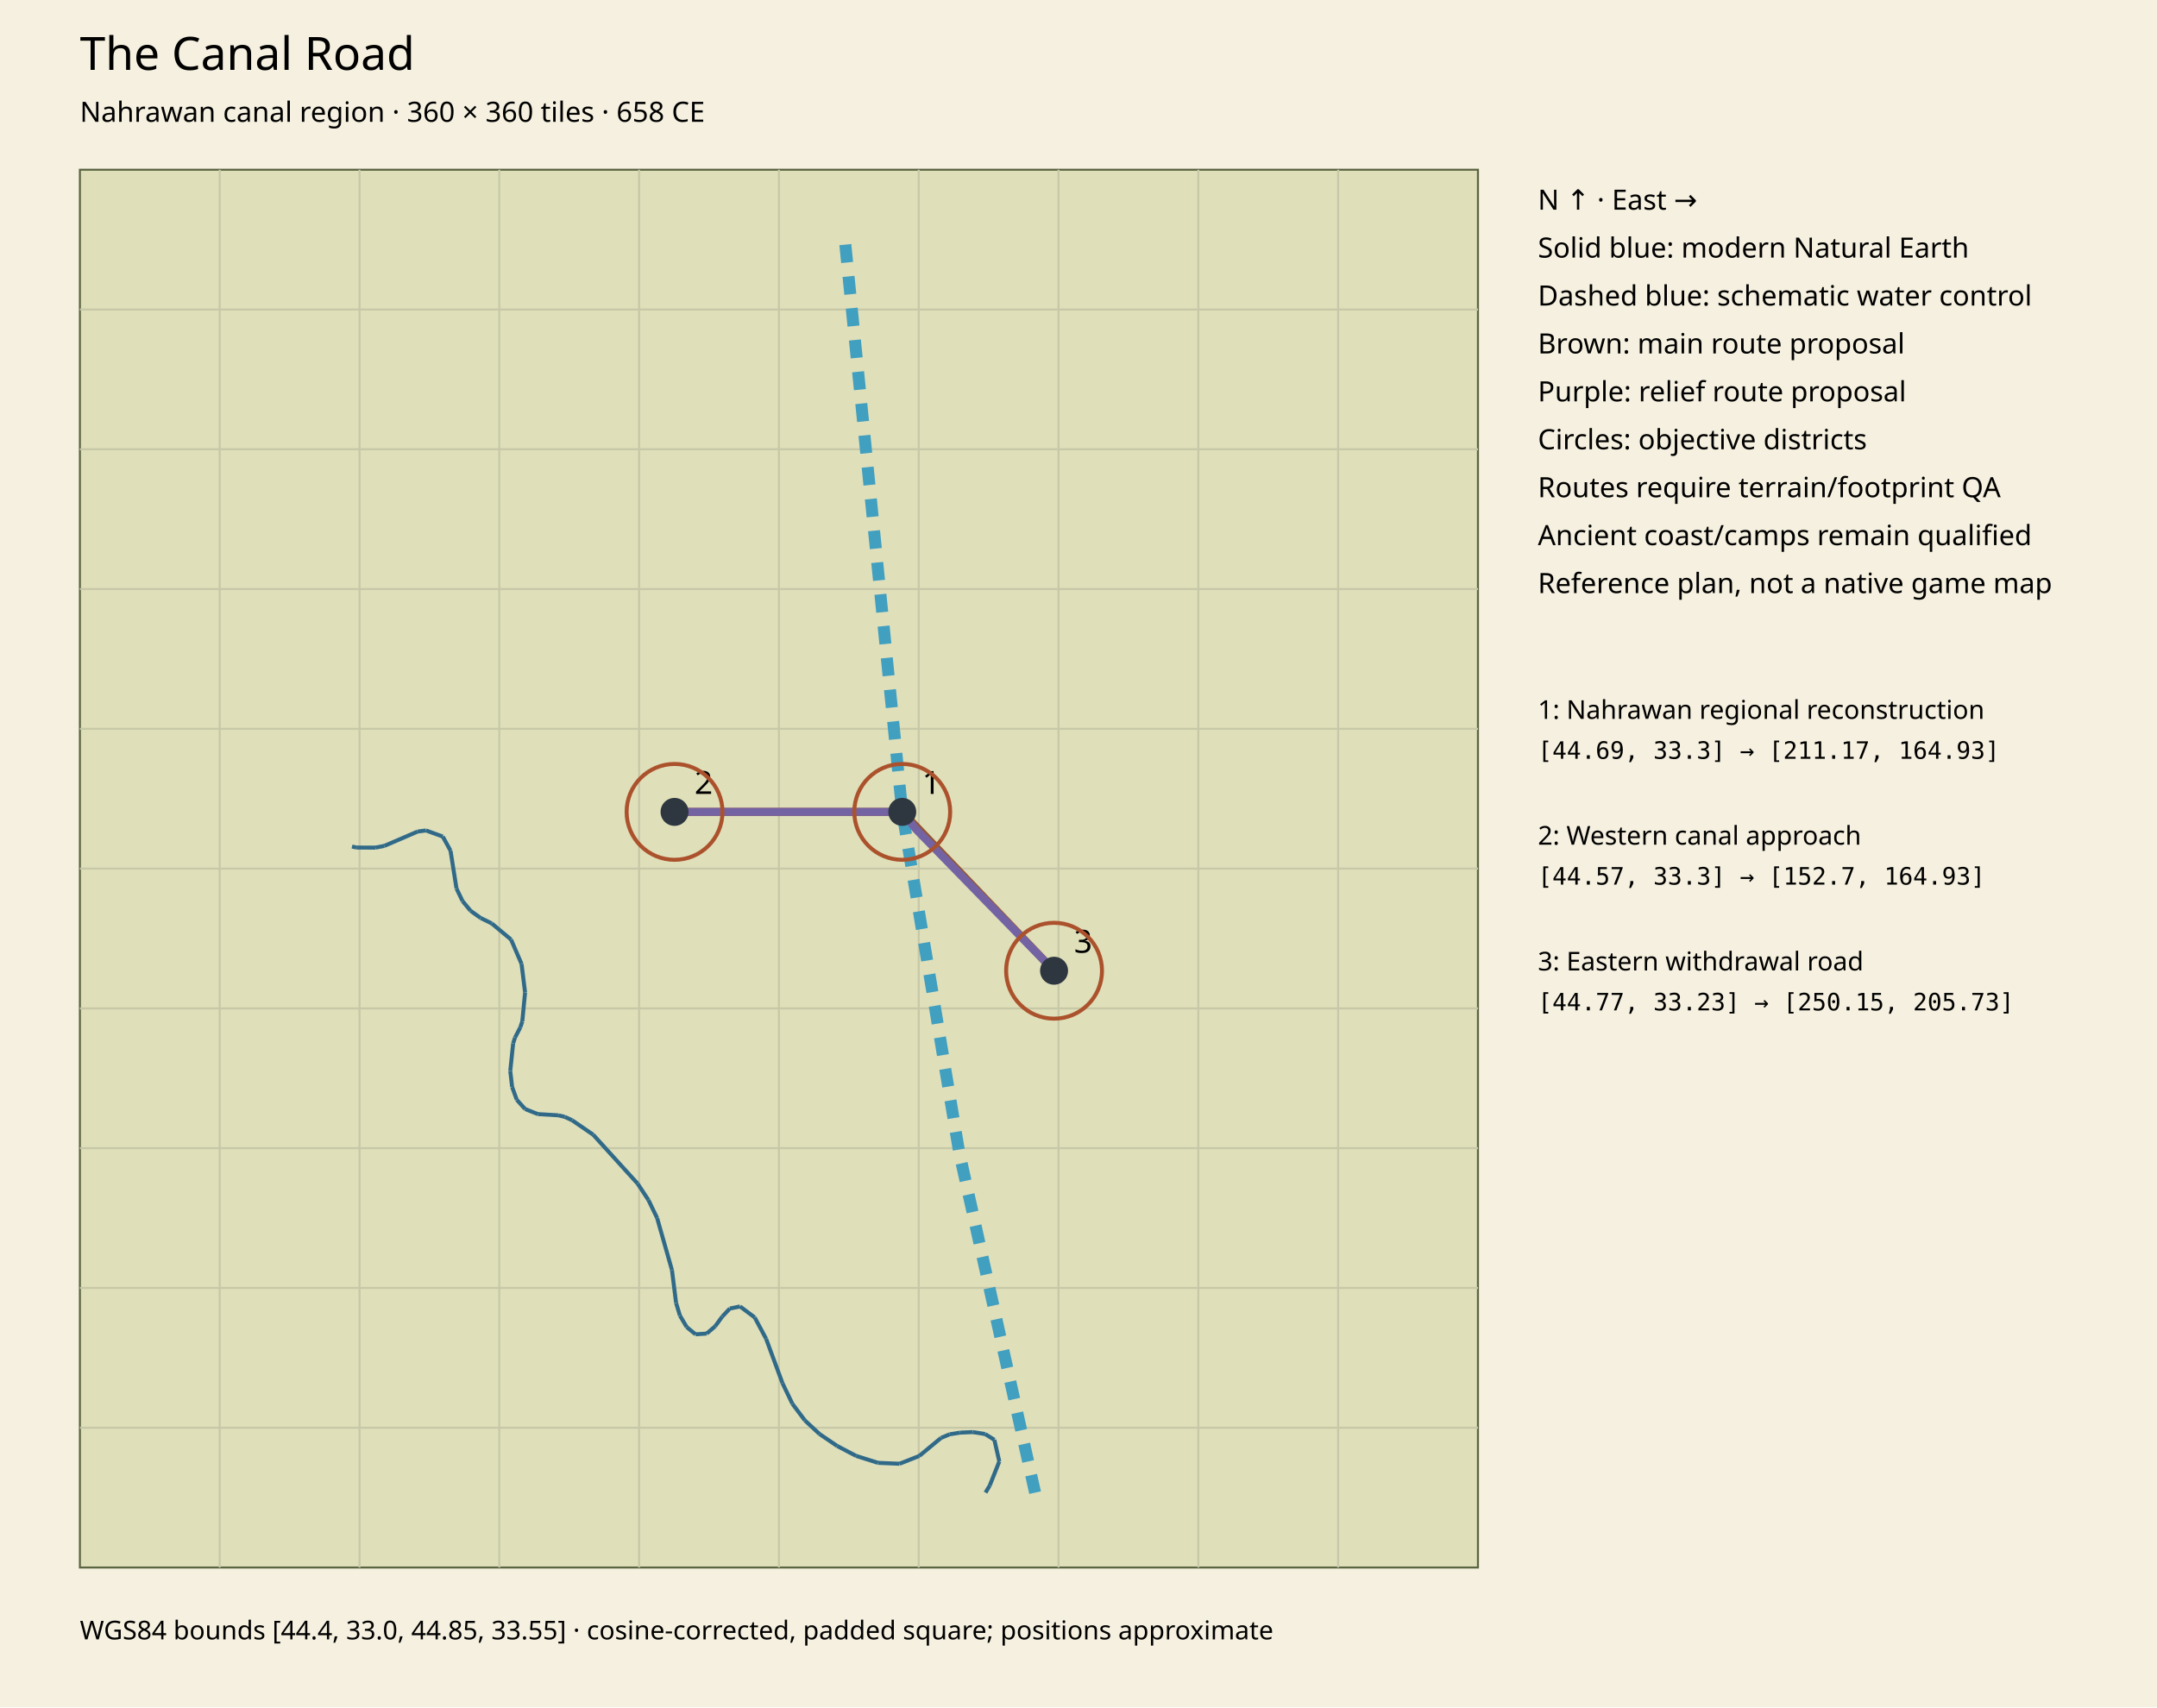
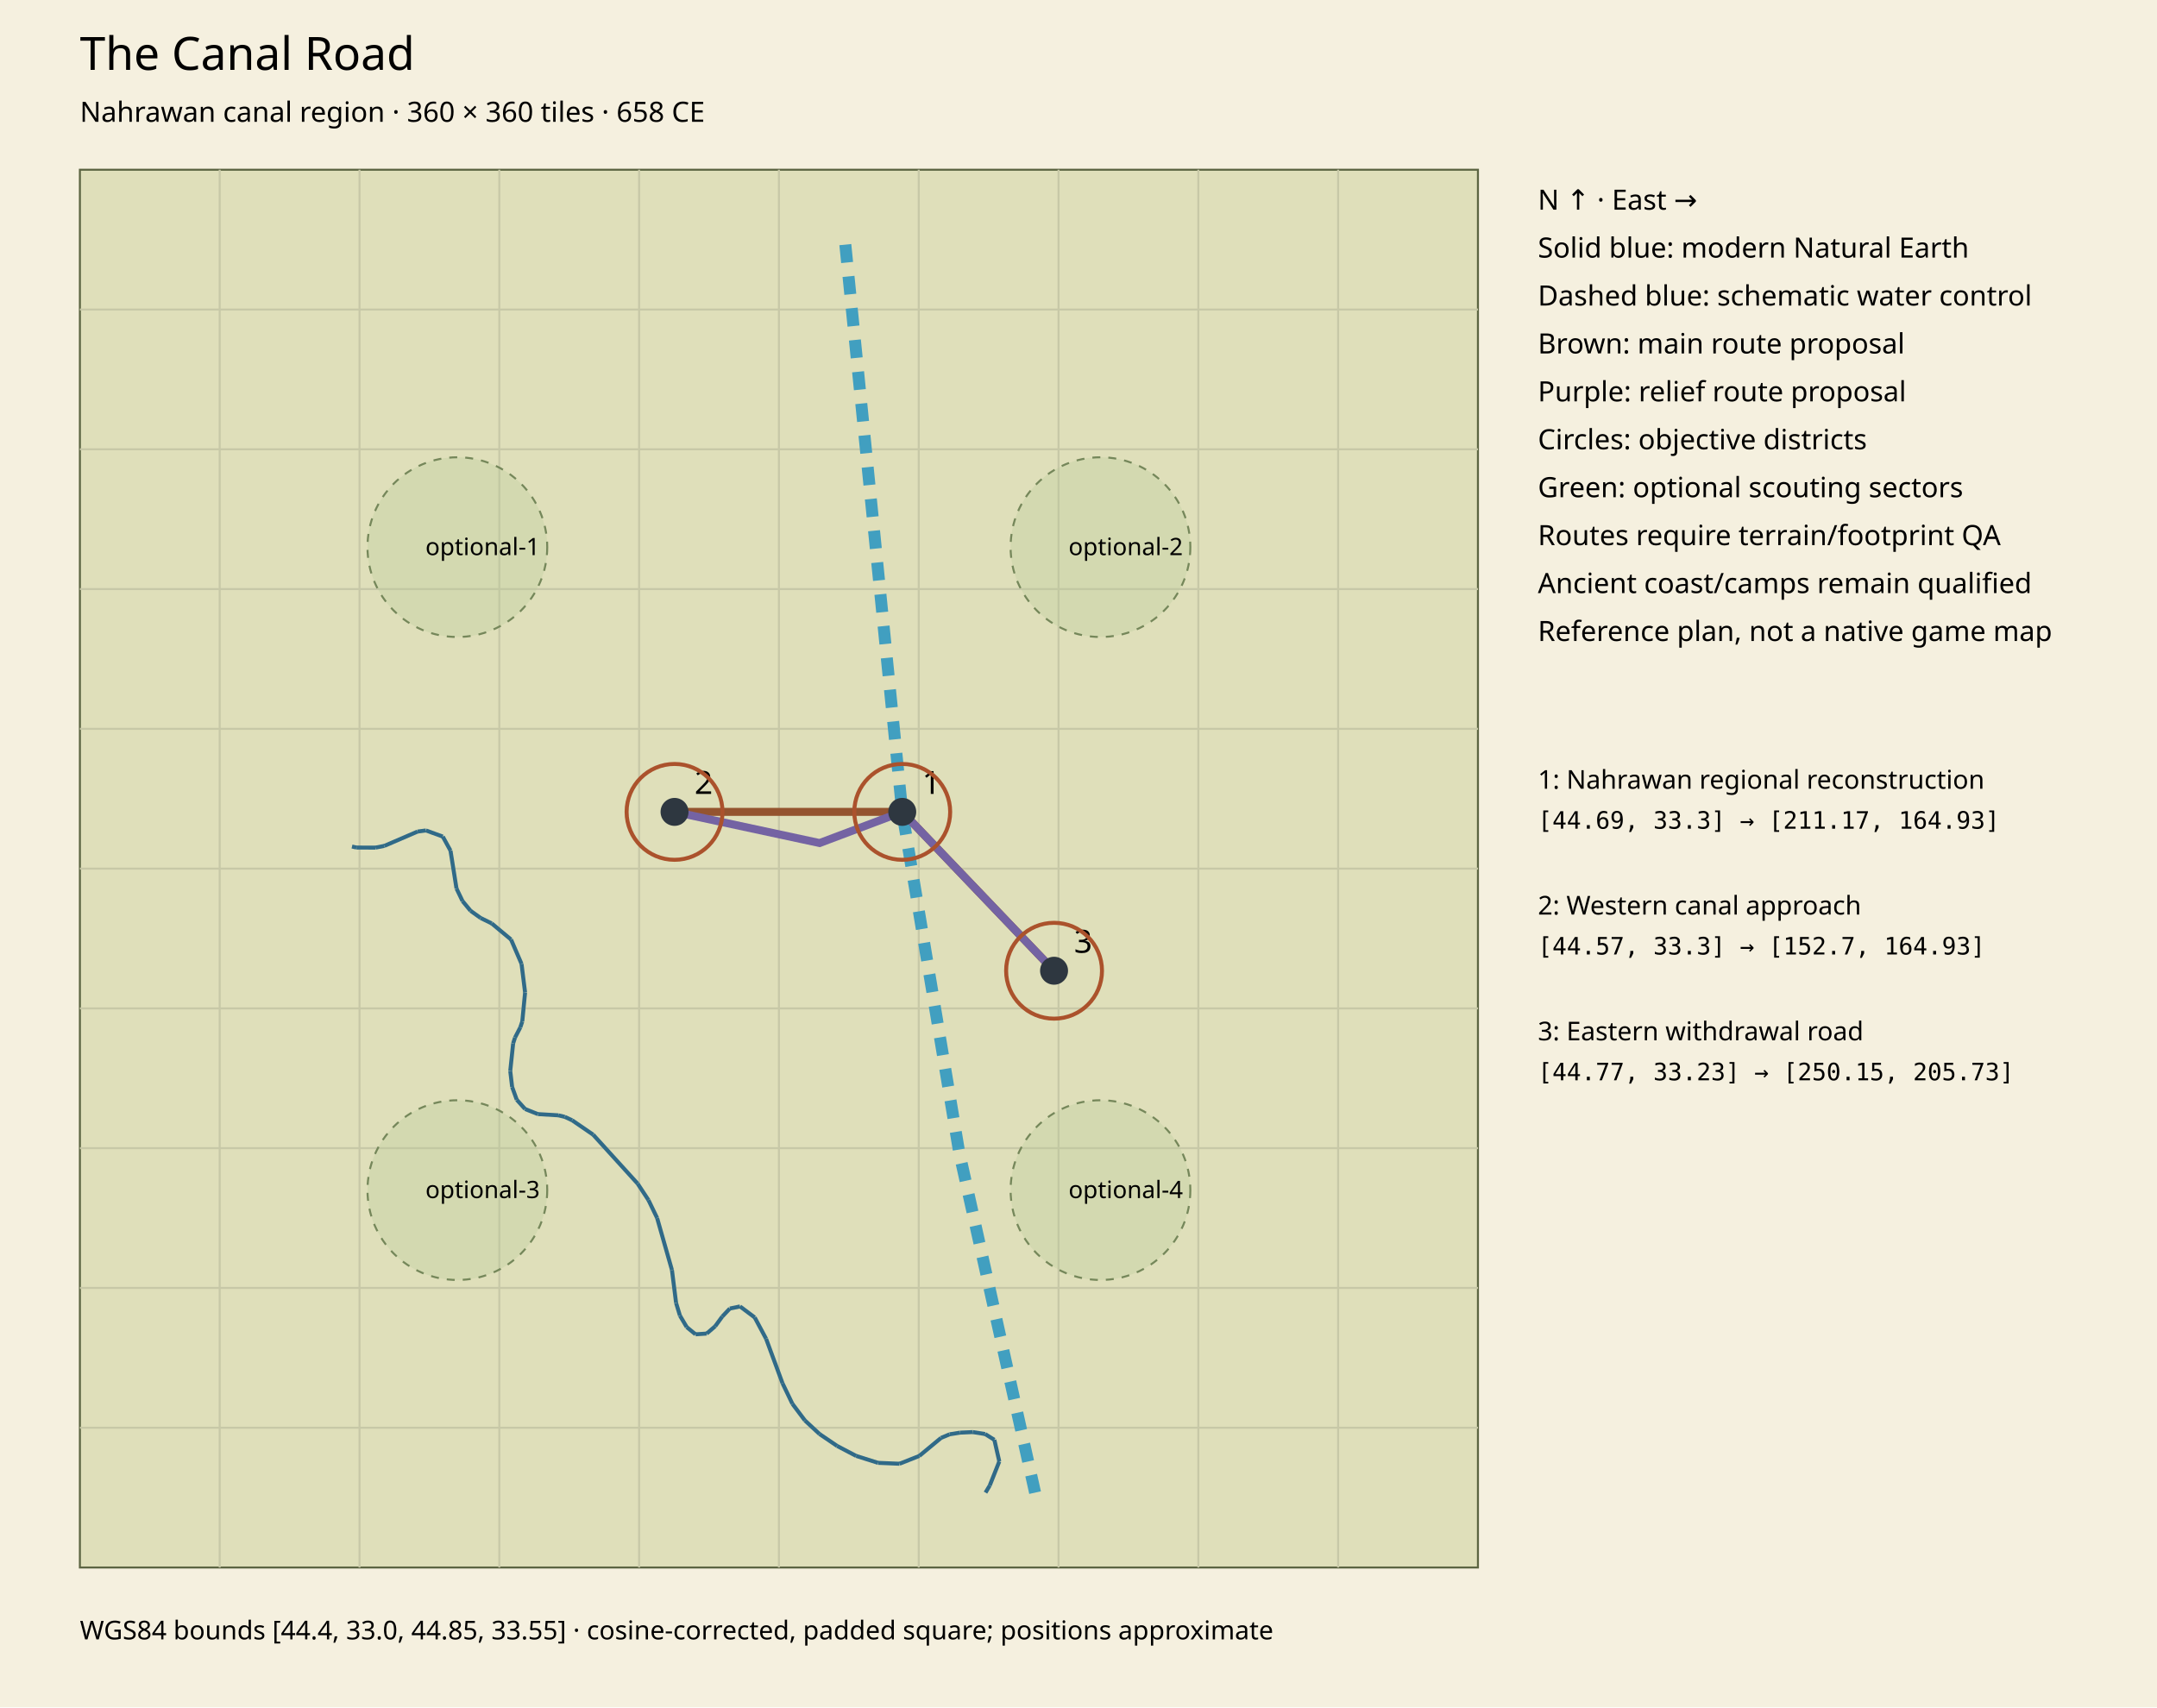
<svg xmlns="http://www.w3.org/2000/svg" viewBox="0 0 1080 855" role="img" aria-label="The Canal Road: geographic design controls">
  <rect width="1080" height="855" fill="#f5f0df" />
  <text x="40" y="35" font-family="sans-serif" font-size="23">The Canal Road</text>
  <text x="40" y="61" font-family="sans-serif" font-size="14">Nahrawan canal region · 360 × 360 tiles · 658 CE</text>
  <rect x="40" y="85" width="700" height="700" fill="#dfdfba" stroke="#5c6542" />
  <path d="M 110 85 V785 M40 155 H740" stroke="#c7c8a7" fill="none" />
  <path d="M 180 85 V785 M40 225 H740" stroke="#c7c8a7" fill="none" />
  <path d="M 250 85 V785 M40 295 H740" stroke="#c7c8a7" fill="none" />
  <path d="M 320 85 V785 M40 365 H740" stroke="#c7c8a7" fill="none" />
  <path d="M 390 85 V785 M40 435 H740" stroke="#c7c8a7" fill="none" />
  <path d="M 460 85 V785 M40 505 H740" stroke="#c7c8a7" fill="none" />
  <path d="M 530 85 V785 M40 575 H740" stroke="#c7c8a7" fill="none" />
  <path d="M 600 85 V785 M40 645 H740" stroke="#c7c8a7" fill="none" />
  <path d="M 670 85 V785 M40 715 H740" stroke="#c7c8a7" fill="none" />
  <polyline points="176.24,423.94 178.48,424.45" fill="none" stroke="#306a88" stroke-width="2" />
  <polyline points="178.48,424.45 187.97,424.49" fill="none" stroke="#306a88" stroke-width="2" />
  <polyline points="187.97,424.49 192.46,423.61" fill="none" stroke="#306a88" stroke-width="2" />
  <polyline points="192.46,423.61 209.09,416.44" fill="none" stroke="#306a88" stroke-width="2" />
  <polyline points="209.09,416.44 213.26,415.89" fill="none" stroke="#306a88" stroke-width="2" />
  <polyline points="213.26,415.89 221.69,418.95" fill="none" stroke="#306a88" stroke-width="2" />
  <polyline points="221.69,418.95 225.57,426.01" fill="none" stroke="#306a88" stroke-width="2" />
  <polyline points="225.57,426.01 228.57,444.98" fill="none" stroke="#306a88" stroke-width="2" />
  <polyline points="228.57,444.98 231.59,451.26" fill="none" stroke="#306a88" stroke-width="2" />
  <polyline points="231.59,451.26 235.61,456.12" fill="none" stroke="#306a88" stroke-width="2" />
  <polyline points="235.61,456.12 240.64,459.72" fill="none" stroke="#306a88" stroke-width="2" />
  <polyline points="240.64,459.72 246.20,462.45" fill="none" stroke="#306a88" stroke-width="2" />
  <polyline points="246.20,462.45 255.87,470.51" fill="none" stroke="#306a88" stroke-width="2" />
  <polyline points="255.87,470.51 261.13,482.71" fill="none" stroke="#306a88" stroke-width="2" />
  <polyline points="261.13,482.71 262.91,497.04" fill="none" stroke="#306a88" stroke-width="2" />
  <polyline points="262.91,497.04 261.50,511.55" fill="none" stroke="#306a88" stroke-width="2" />
  <polyline points="261.50,511.55 260.51,514.52" fill="none" stroke="#306a88" stroke-width="2" />
  <polyline points="260.51,514.52 257.88,519.60" fill="none" stroke="#306a88" stroke-width="2" />
  <polyline points="257.88,519.60 256.94,522.47" fill="none" stroke="#306a88" stroke-width="2" />
  <polyline points="256.94,522.47 255.48,536.33" fill="none" stroke="#306a88" stroke-width="2" />
  <polyline points="255.48,536.33 256.42,544.35" fill="none" stroke="#306a88" stroke-width="2" />
  <polyline points="256.42,544.35 258.74,550.76" fill="none" stroke="#306a88" stroke-width="2" />
  <polyline points="258.74,550.76 262.91,555.40" fill="none" stroke="#306a88" stroke-width="2" />
  <polyline points="262.91,555.40 269.32,557.94" fill="none" stroke="#306a88" stroke-width="2" />
  <polyline points="269.32,557.94 279.52,558.54" fill="none" stroke="#306a88" stroke-width="2" />
  <polyline points="279.52,558.54 282.78,559.32" fill="none" stroke="#306a88" stroke-width="2" />
  <polyline points="282.78,559.32 286.48,561.04" fill="none" stroke="#306a88" stroke-width="2" />
  <polyline points="286.48,561.04 296.99,568.25" fill="none" stroke="#306a88" stroke-width="2" />
  <polyline points="296.99,568.25 319.26,592.76" fill="none" stroke="#306a88" stroke-width="2" />
  <polyline points="319.26,592.76 324.68,600.99" fill="none" stroke="#306a88" stroke-width="2" />
  <polyline points="324.68,600.99 329.01,609.96" fill="none" stroke="#306a88" stroke-width="2" />
  <polyline points="329.01,609.96 336.44,636.03" fill="none" stroke="#306a88" stroke-width="2" />
  <polyline points="336.44,636.03 338.52,652.55" fill="none" stroke="#306a88" stroke-width="2" />
  <polyline points="338.52,652.55 340.45,658.88" fill="none" stroke="#306a88" stroke-width="2" />
  <polyline points="340.45,658.88 343.85,664.62" fill="none" stroke="#306a88" stroke-width="2" />
  <polyline points="343.85,664.62 348.25,668.22" fill="none" stroke="#306a88" stroke-width="2" />
  <polyline points="348.25,668.22 353.83,667.85" fill="none" stroke="#306a88" stroke-width="2" />
  <polyline points="353.83,667.85 358.08,664.19" fill="none" stroke="#306a88" stroke-width="2" />
  <polyline points="358.08,664.19 361.63,659.33" fill="none" stroke="#306a88" stroke-width="2" />
  <polyline points="361.63,659.33 365.43,655.31" fill="none" stroke="#306a88" stroke-width="2" />
  <polyline points="365.43,655.31 370.52,654.26" fill="none" stroke="#306a88" stroke-width="2" />
  <polyline points="370.52,654.26 377.87,659.76" fill="none" stroke="#306a88" stroke-width="2" />
  <polyline points="377.87,659.76 383.58,670.45" fill="none" stroke="#306a88" stroke-width="2" />
  <polyline points="383.58,670.45 391.79,692.71" fill="none" stroke="#306a88" stroke-width="2" />
  <polyline points="391.79,692.71 396.75,703.03" fill="none" stroke="#306a88" stroke-width="2" />
  <polyline points="396.75,703.03 403.01,711.35" fill="none" stroke="#306a88" stroke-width="2" />
  <polyline points="403.01,711.35 410.34,718.16" fill="none" stroke="#306a88" stroke-width="2" />
  <polyline points="410.34,718.16 419.15,724.13" fill="none" stroke="#306a88" stroke-width="2" />
  <polyline points="419.15,724.13 428.67,729.12" fill="none" stroke="#306a88" stroke-width="2" />
  <polyline points="428.67,729.12 439.64,732.59" fill="none" stroke="#306a88" stroke-width="2" />
  <polyline points="439.64,732.59 450.39,733.04" fill="none" stroke="#306a88" stroke-width="2" />
  <polyline points="450.39,733.04 460.29,729.12" fill="none" stroke="#306a88" stroke-width="2" />
  <polyline points="460.29,729.12 471.19,720.09" fill="none" stroke="#306a88" stroke-width="2" />
  <polyline points="471.19,720.09 475.44,718.30" fill="none" stroke="#306a88" stroke-width="2" />
  <polyline points="475.44,718.30 480.71,717.46" fill="none" stroke="#306a88" stroke-width="2" />
  <polyline points="480.71,717.46 487.04,717.18" fill="none" stroke="#306a88" stroke-width="2" />
  <polyline points="487.04,717.18 493.23,718.16" fill="none" stroke="#306a88" stroke-width="2" />
  <polyline points="493.23,718.16 497.87,721.06" fill="none" stroke="#306a88" stroke-width="2" />
  <polyline points="497.87,721.06 500.34,731.89" fill="none" stroke="#306a88" stroke-width="2" />
  <polyline points="500.34,731.89 495.55,743.96" fill="none" stroke="#306a88" stroke-width="2" />
  <polyline points="495.55,743.96 493.44,747.50" fill="none" stroke="#306a88" stroke-width="2" />
  <polyline points="423.25,122.50 451.75,406.59 480.26,577.05 518.26,747.50" fill="none" stroke="#419fc0" stroke-width="6" stroke-dasharray="9 7" />
-   <polyline points="527.76,486.14 451.75,406.59 337.74,406.59" fill="none" stroke="#94542f" stroke-width="4" />
-   <polyline points="527.76,486.14 458.56,415.17 451.75,406.59 337.74,406.59" fill="none" stroke="#7463a3" stroke-width="4" />
+   <polyline points="337.74,406.59 451.75,406.59 527.76,486.14" fill="none" stroke="#94542f" stroke-width="4" />
+   <polyline points="337.74,406.59 410.36,422.19 451.75,406.59 527.76,486.14" fill="none" stroke="#7463a3" stroke-width="4" />
+   <circle cx="229.00" cy="274.00" r="45" fill="#b6c997" fill-opacity=".3" stroke="#75875a" stroke-dasharray="4 4" />
+   <text x="213.00" y="278.00" font-family="sans-serif" font-size="12">optional-1</text>
+   <circle cx="551.00" cy="274.00" r="45" fill="#b6c997" fill-opacity=".3" stroke="#75875a" stroke-dasharray="4 4" />
+   <text x="535.00" y="278.00" font-family="sans-serif" font-size="12">optional-2</text>
+   <circle cx="229.00" cy="596.00" r="45" fill="#b6c997" fill-opacity=".3" stroke="#75875a" stroke-dasharray="4 4" />
+   <text x="213.00" y="600.00" font-family="sans-serif" font-size="12">optional-3</text>
+   <circle cx="551.00" cy="596.00" r="45" fill="#b6c997" fill-opacity=".3" stroke="#75875a" stroke-dasharray="4 4" />
+   <text x="535.00" y="600.00" font-family="sans-serif" font-size="12">optional-4</text>
  <circle cx="451.75" cy="406.59" r="7" fill="#2e3740" />
  <text x="461.75" y="397.59" font-family="sans-serif" font-size="16">1</text>
  <circle cx="337.74" cy="406.59" r="7" fill="#2e3740" />
  <text x="347.74" y="397.59" font-family="sans-serif" font-size="16">2</text>
  <circle cx="527.76" cy="486.14" r="7" fill="#2e3740" />
  <text x="537.76" y="477.14" font-family="sans-serif" font-size="16">3</text>
+   <circle cx="337.74" cy="406.59" r="24" fill="none" stroke="#ab522c" stroke-width="2" />
+   <circle cx="451.75" cy="406.59" r="24" fill="none" stroke="#ab522c" stroke-width="2" />
  <circle cx="527.76" cy="486.14" r="24" fill="none" stroke="#ab522c" stroke-width="2" />
-   <circle cx="451.75" cy="406.59" r="24" fill="none" stroke="#ab522c" stroke-width="2" />
-   <circle cx="337.74" cy="406.59" r="24" fill="none" stroke="#ab522c" stroke-width="2" />
  <text x="770" y="105" font-family="sans-serif" font-size="14">N ↑ · East →</text>
  <text x="770" y="129" font-family="sans-serif" font-size="14">Solid blue: modern Natural Earth</text>
  <text x="770" y="153" font-family="sans-serif" font-size="14">Dashed blue: schematic water control</text>
  <text x="770" y="177" font-family="sans-serif" font-size="14">Brown: main route proposal</text>
  <text x="770" y="201" font-family="sans-serif" font-size="14">Purple: relief route proposal</text>
  <text x="770" y="225" font-family="sans-serif" font-size="14">Circles: objective districts</text>
-   <text x="770" y="249" font-family="sans-serif" font-size="14">Routes require terrain/footprint QA</text>
-   <text x="770" y="273" font-family="sans-serif" font-size="14">Ancient coast/camps remain qualified</text>
-   <text x="770" y="297" font-family="sans-serif" font-size="14">Reference plan, not a native game map</text>
-   <text x="770" y="360" font-family="sans-serif" font-size="13">1: Nahrawan regional reconstruction</text>
-   <text x="770" y="380" font-family="monospace" font-size="12">[44.69, 33.3] → [211.17, 164.93]</text>
-   <text x="770" y="423" font-family="sans-serif" font-size="13">2: Western canal approach</text>
-   <text x="770" y="443" font-family="monospace" font-size="12">[44.57, 33.3] → [152.7, 164.93]</text>
-   <text x="770" y="486" font-family="sans-serif" font-size="13">3: Eastern withdrawal road</text>
-   <text x="770" y="506" font-family="monospace" font-size="12">[44.77, 33.23] → [250.15, 205.73]</text>
+   <text x="770" y="249" font-family="sans-serif" font-size="14">Green: optional scouting sectors</text>
+   <text x="770" y="273" font-family="sans-serif" font-size="14">Routes require terrain/footprint QA</text>
+   <text x="770" y="297" font-family="sans-serif" font-size="14">Ancient coast/camps remain qualified</text>
+   <text x="770" y="321" font-family="sans-serif" font-size="14">Reference plan, not a native game map</text>
+   <text x="770" y="395" font-family="sans-serif" font-size="13">1: Nahrawan regional reconstruction</text>
+   <text x="770" y="415" font-family="monospace" font-size="12">[44.69, 33.3] → [211.17, 164.93]</text>
+   <text x="770" y="458" font-family="sans-serif" font-size="13">2: Western canal approach</text>
+   <text x="770" y="478" font-family="monospace" font-size="12">[44.57, 33.3] → [152.7, 164.93]</text>
+   <text x="770" y="521" font-family="sans-serif" font-size="13">3: Eastern withdrawal road</text>
+   <text x="770" y="541" font-family="monospace" font-size="12">[44.77, 33.23] → [250.15, 205.73]</text>
  <text x="40" y="821" font-family="sans-serif" font-size="13">WGS84 bounds [44.4, 33.0, 44.85, 33.55] · cosine-corrected, padded square; positions approximate</text>
</svg>
